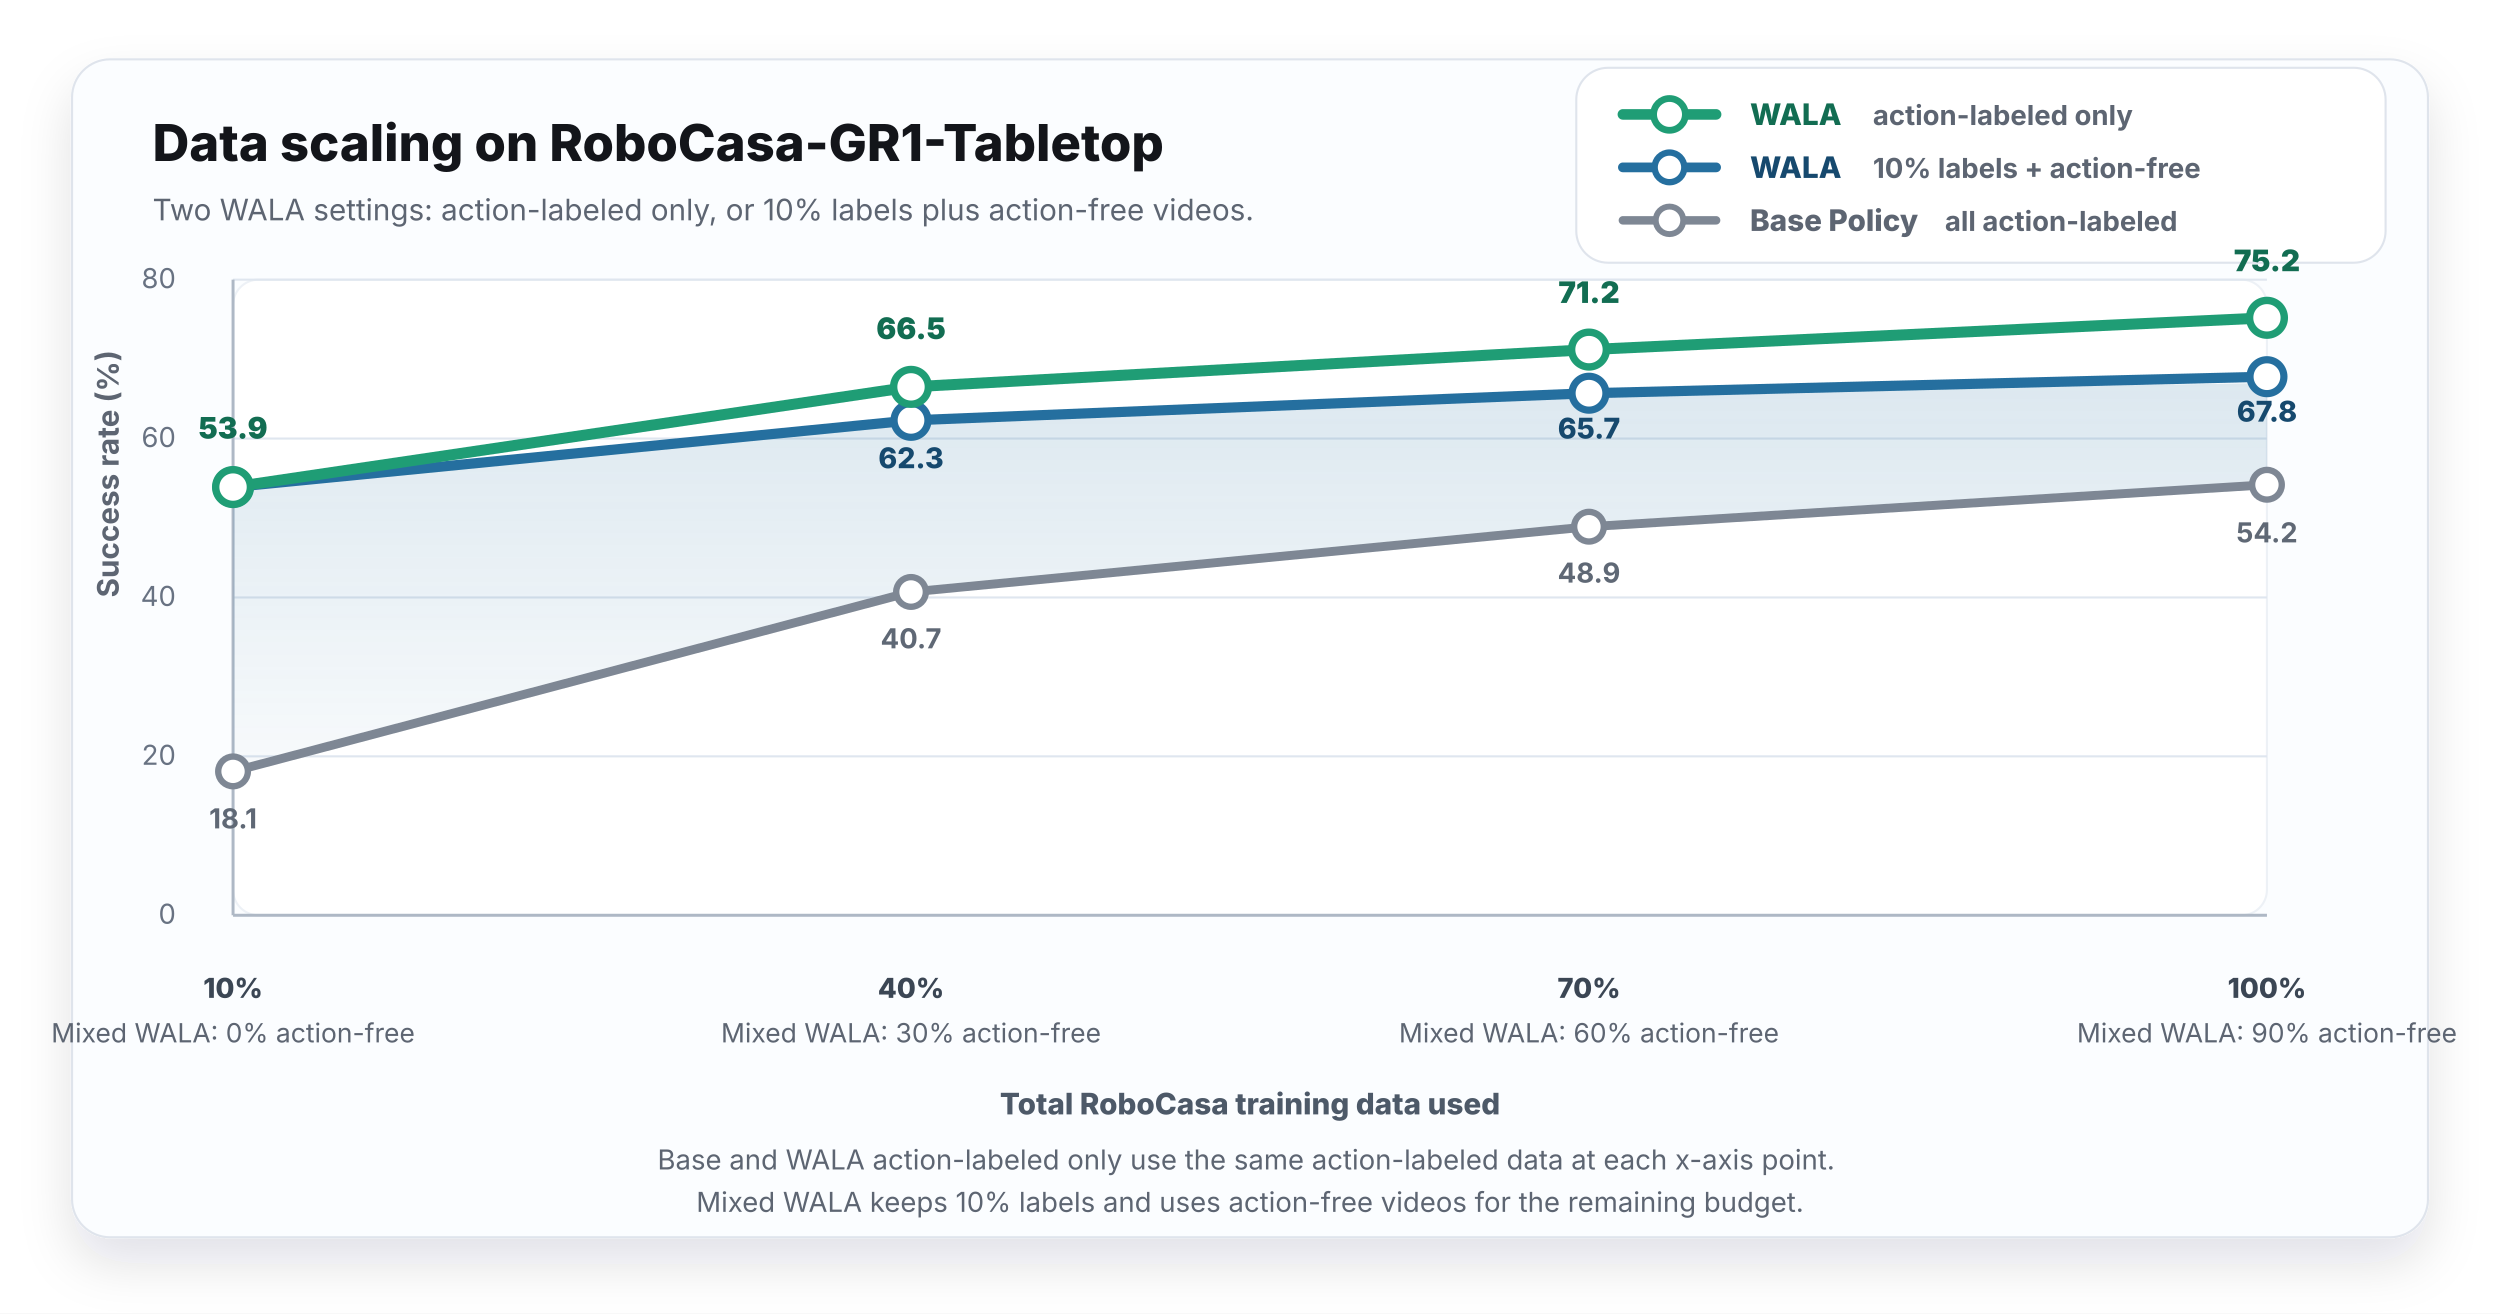
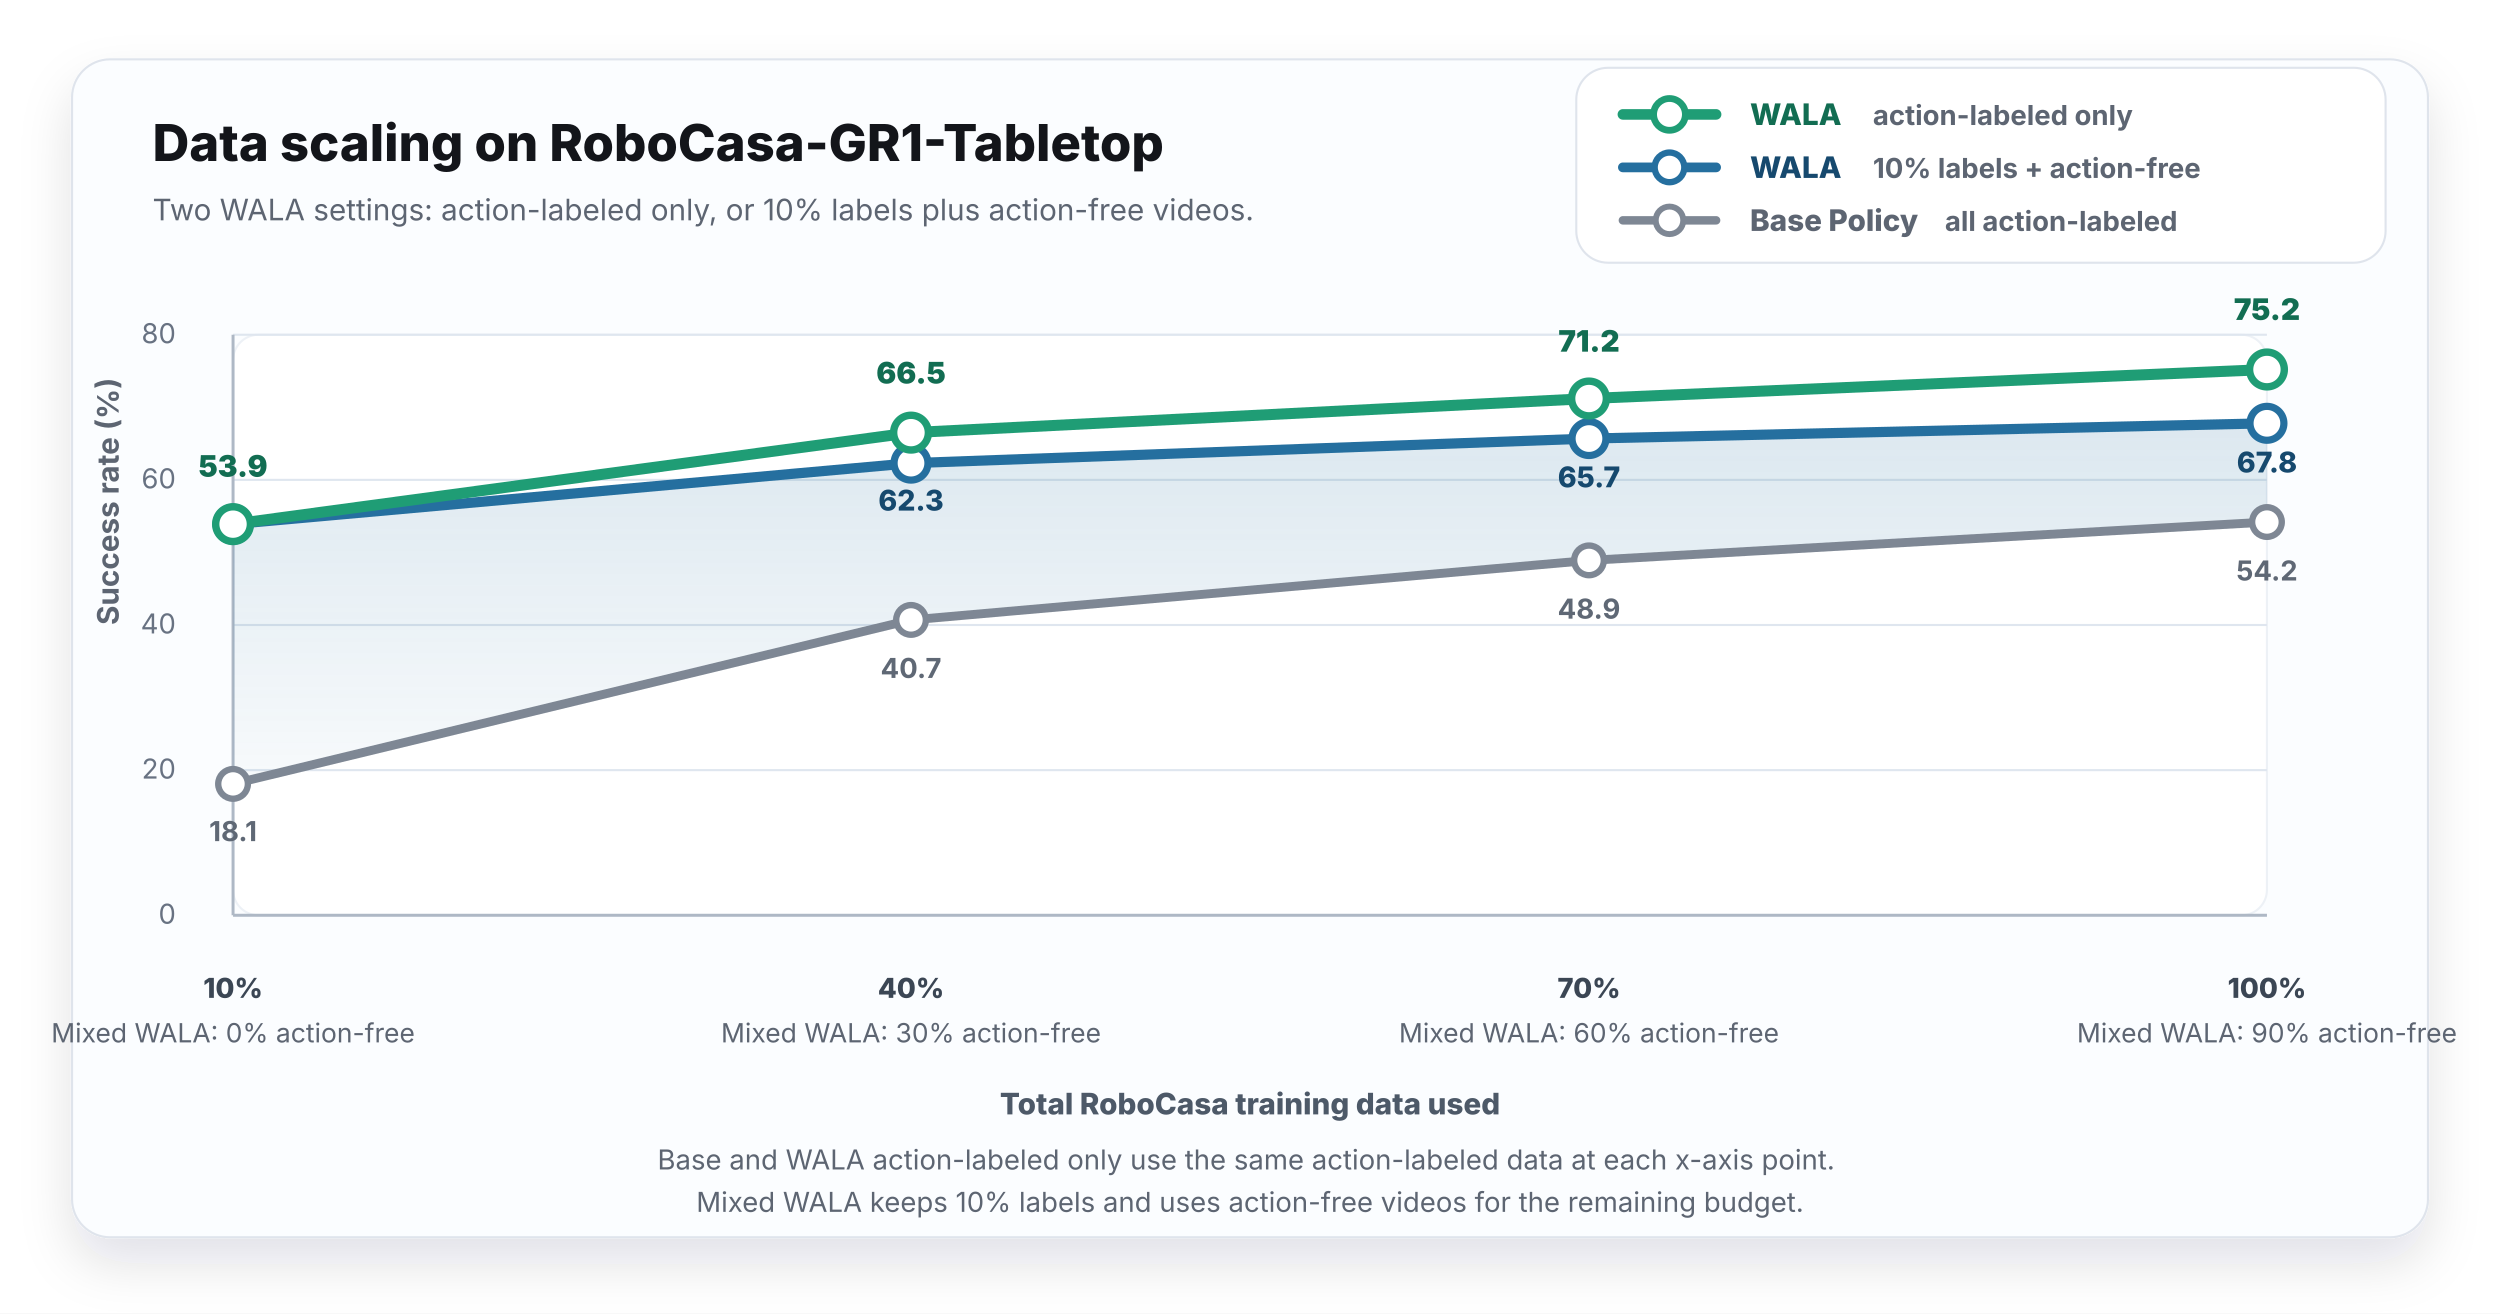
<svg xmlns="http://www.w3.org/2000/svg" viewBox="0 0 1180 620" role="img" aria-labelledby="title desc">
  <defs>
    <filter id="softShadow" x="-8%" y="-8%" width="116%" height="124%">
      <feDropShadow dx="0" dy="12" stdDeviation="12" flood-color="#132033" flood-opacity="0.12" />
    </filter>
    <linearGradient id="gainFill" x1="0" x2="0" y1="0" y2="1">
      <stop offset="0%" stop-color="#256f9f" stop-opacity="0.16" />
      <stop offset="100%" stop-color="#256f9f" stop-opacity="0.035" />
    </linearGradient>
  </defs>
  <rect width="1180" height="620" fill="#ffffff" />
  <rect x="34" y="28" width="1112" height="556" rx="18" fill="#fbfdff" stroke="#dfe4ec" filter="url(#softShadow)" />
  <g font-family="Inter, Arial, sans-serif">
    <text x="72" y="76" fill="#13151a" font-size="24" font-weight="820">
      Data scaling on RoboCasa-GR1-Tabletop
    </text>
    <text x="72" y="104" fill="#5d6572" font-size="14">
      Two WALA settings: action-labeled only, or 10% labels plus action-free videos.
    </text>
    <g transform="translate(744 32)">
      <rect x="0" y="0" width="382" height="92" rx="15" fill="#ffffff" stroke="#dfe4ec" />
      <line x1="22" y1="22" x2="66" y2="22" stroke="#1f9d75" stroke-width="5" stroke-linecap="round" />
      <circle cx="44" cy="22" r="7.5" fill="#ffffff" stroke="#1f9d75" stroke-width="3.2" />
      <text x="82" y="27" fill="#126d52" font-size="14" font-weight="820">WALA</text>
      <text x="140" y="27" fill="#5d6572" font-size="13" font-weight="680">action-labeled only</text>
      <line x1="22" y1="47" x2="66" y2="47" stroke="#256f9f" stroke-width="4.6" stroke-linecap="round" />
      <circle cx="44" cy="47" r="7" fill="#ffffff" stroke="#256f9f" stroke-width="3" />
      <text x="82" y="52" fill="#16496e" font-size="14" font-weight="820">WALA</text>
      <text x="140" y="52" fill="#5d6572" font-size="13" font-weight="680">10% labels + action-free</text>
      <line x1="22" y1="72" x2="66" y2="72" stroke="#7e8794" stroke-width="4" stroke-linecap="round" />
      <circle cx="44" cy="72" r="6.5" fill="#ffffff" stroke="#7e8794" stroke-width="2.8" />
      <text x="82" y="77" fill="#5d6572" font-size="14" font-weight="760">Base Policy</text>
      <text x="174" y="77" fill="#5d6572" font-size="13" font-weight="680">all action-labeled</text>
    </g>
-     <rect x="110" y="132" width="960" height="300" rx="12" fill="#ffffff" stroke="#edf1f6" />
+     <rect x="110" y="158" width="960" height="274" rx="12" fill="#ffffff" stroke="#edf1f6" />
    <g stroke="#dfe6ef" stroke-width="1">
-       <line x1="110" y1="132" x2="1070" y2="132" />
-       <line x1="110" y1="207" x2="1070" y2="207" />
-       <line x1="110" y1="282" x2="1070" y2="282" />
-       <line x1="110" y1="357" x2="1070" y2="357" />
+       <line x1="110" y1="158" x2="1070" y2="158" />
+       <line x1="110" y1="226.5" x2="1070" y2="226.5" />
+       <line x1="110" y1="295" x2="1070" y2="295" />
+       <line x1="110" y1="363.5" x2="1070" y2="363.5" />
      <line x1="110" y1="432" x2="1070" y2="432" />
    </g>
    <g fill="#687282" font-size="13">
-       <text x="83" y="136" text-anchor="end">80</text>
-       <text x="83" y="211" text-anchor="end">60</text>
-       <text x="83" y="286" text-anchor="end">40</text>
-       <text x="83" y="361" text-anchor="end">20</text>
+       <text x="83" y="162" text-anchor="end">80</text>
+       <text x="83" y="230.5" text-anchor="end">60</text>
+       <text x="83" y="299" text-anchor="end">40</text>
+       <text x="83" y="367.5" text-anchor="end">20</text>
      <text x="83" y="436" text-anchor="end">0</text>
    </g>
-     <text x="56" y="282" transform="rotate(-90 56 282)" fill="#5d6572" font-size="14" font-weight="720">Success rate (%)</text>
+     <text x="56" y="295" transform="rotate(-90 56 295)" fill="#5d6572" font-size="14" font-weight="720">Success rate (%)</text>
    <line x1="110" y1="432" x2="1070" y2="432" stroke="#aeb8c5" stroke-width="1.4" />
-     <line x1="110" y1="132" x2="110" y2="432" stroke="#aeb8c5" stroke-width="1.4" />
-     <path d="M 110 229.9 L 430 198.4 L 750 185.6 L 1070 180.8 L 1070 228.8 L 750 248.6 L 430 279.4 L 110 364.1 Z" fill="url(#gainFill)" />
-     <path d="M 110 364.1 L 430 279.4 L 750 248.6 L 1070 228.8" fill="none" stroke="#7e8794" stroke-width="4.2" stroke-linecap="round" stroke-linejoin="round" />
-     <path d="M 110 229.9 L 430 198.4 L 750 185.6 L 1070 177.8" fill="none" stroke="#256f9f" stroke-width="4.8" stroke-linecap="round" stroke-linejoin="round" />
-     <path d="M 110 229.9 L 430 182.6 L 750 165 L 1070 150" fill="none" stroke="#1f9d75" stroke-width="5.2" stroke-linecap="round" stroke-linejoin="round" />
+     <line x1="110" y1="158" x2="110" y2="432" stroke="#aeb8c5" stroke-width="1.4" />
+     <path d="M 110 247.4 L 430 218.6 L 750 207 L 1070 199.8 L 1070 246.4 L 750 264.5 L 430 292.6 L 110 370 Z" fill="url(#gainFill)" />
+     <path d="M 110 370 L 430 292.6 L 750 264.5 L 1070 246.4" fill="none" stroke="#7e8794" stroke-width="4.2" stroke-linecap="round" stroke-linejoin="round" />
+     <path d="M 110 247.4 L 430 218.6 L 750 207 L 1070 199.8" fill="none" stroke="#256f9f" stroke-width="4.8" stroke-linecap="round" stroke-linejoin="round" />
+     <path d="M 110 247.4 L 430 204.2 L 750 188.1 L 1070 174.4" fill="none" stroke="#1f9d75" stroke-width="5.2" stroke-linecap="round" stroke-linejoin="round" />
    <g fill="#ffffff" stroke="#7e8794" stroke-width="3">
-       <circle cx="110" cy="364.1" r="7" />
-       <circle cx="430" cy="279.4" r="7" />
-       <circle cx="750" cy="248.6" r="7" />
-       <circle cx="1070" cy="228.8" r="7" />
+       <circle cx="110" cy="370" r="7" />
+       <circle cx="430" cy="292.6" r="7" />
+       <circle cx="750" cy="264.5" r="7" />
+       <circle cx="1070" cy="246.4" r="7" />
    </g>
    <g fill="#ffffff" stroke="#256f9f" stroke-width="3.4">
-       <circle cx="110" cy="229.9" r="8" />
-       <circle cx="430" cy="198.4" r="8" />
-       <circle cx="750" cy="185.6" r="8" />
-       <circle cx="1070" cy="177.8" r="8" />
+       <circle cx="110" cy="247.4" r="8" />
+       <circle cx="430" cy="218.6" r="8" />
+       <circle cx="750" cy="207" r="8" />
+       <circle cx="1070" cy="199.8" r="8" />
    </g>
    <g fill="#ffffff" stroke="#1f9d75" stroke-width="3.5">
-       <circle cx="110" cy="229.9" r="8.2" />
-       <circle cx="430" cy="182.6" r="8.2" />
-       <circle cx="750" cy="165" r="8.2" />
-       <circle cx="1070" cy="150" r="8.2" />
+       <circle cx="110" cy="247.4" r="8.2" />
+       <circle cx="430" cy="204.2" r="8.2" />
+       <circle cx="750" cy="188.1" r="8.2" />
+       <circle cx="1070" cy="174.4" r="8.2" />
    </g>
    <g fill="#126d52" font-size="14" font-weight="860">
-       <text x="110" y="207" text-anchor="middle">53.9</text>
-       <text x="430" y="160" text-anchor="middle">66.5</text>
-       <text x="750" y="143" text-anchor="middle">71.2</text>
-       <text x="1070" y="128" text-anchor="middle">75.2</text>
+       <text x="110" y="225" text-anchor="middle">53.9</text>
+       <text x="430" y="181" text-anchor="middle">66.5</text>
+       <text x="750" y="166" text-anchor="middle">71.2</text>
+       <text x="1070" y="151" text-anchor="middle">75.2</text>
    </g>
    <g fill="#16496e" font-size="13.5" font-weight="820">
-       <text x="430" y="221" text-anchor="middle">62.3</text>
-       <text x="750" y="207" text-anchor="middle">65.7</text>
-       <text x="1070" y="199" text-anchor="middle">67.8</text>
+       <text x="430" y="241" text-anchor="middle">62.3</text>
+       <text x="750" y="230" text-anchor="middle">65.7</text>
+       <text x="1070" y="223" text-anchor="middle">67.8</text>
    </g>
    <g fill="#5f6875" font-size="13" font-weight="720">
-       <text x="110" y="391" text-anchor="middle">18.1</text>
-       <text x="430" y="306" text-anchor="middle">40.7</text>
-       <text x="750" y="275" text-anchor="middle">48.9</text>
-       <text x="1070" y="256" text-anchor="middle">54.2</text>
+       <text x="110" y="397" text-anchor="middle">18.1</text>
+       <text x="430" y="320" text-anchor="middle">40.7</text>
+       <text x="750" y="292" text-anchor="middle">48.9</text>
+       <text x="1070" y="274" text-anchor="middle">54.2</text>
    </g>
    <g fill="#3b4654" font-size="13" font-weight="760">
      <text x="110" y="471" text-anchor="middle">10%</text>
      <text x="430" y="471" text-anchor="middle">40%</text>
      <text x="750" y="471" text-anchor="middle">70%</text>
      <text x="1070" y="471" text-anchor="middle">100%</text>
    </g>
    <g fill="#5d6572" font-size="12.5">
      <text x="110" y="492" text-anchor="middle">Mixed WALA: 0% action-free</text>
      <text x="430" y="492" text-anchor="middle">Mixed WALA: 30% action-free</text>
      <text x="750" y="492" text-anchor="middle">Mixed WALA: 60% action-free</text>
      <text x="1070" y="492" text-anchor="middle">Mixed WALA: 90% action-free</text>
    </g>
    <text x="590" y="526" fill="#4d5968" font-size="14" font-weight="760" text-anchor="middle">
      Total RoboCasa training data used
    </text>
    <text x="590" y="552" fill="#5d6572" font-size="13" text-anchor="middle">
      <tspan x="590" dy="0">Base and WALA action-labeled only use the same action-labeled data at each x-axis point.</tspan>
      <tspan x="590" dy="20">Mixed WALA keeps 10% labels and uses action-free videos for the remaining budget.</tspan>
    </text>
  </g>
</svg>
